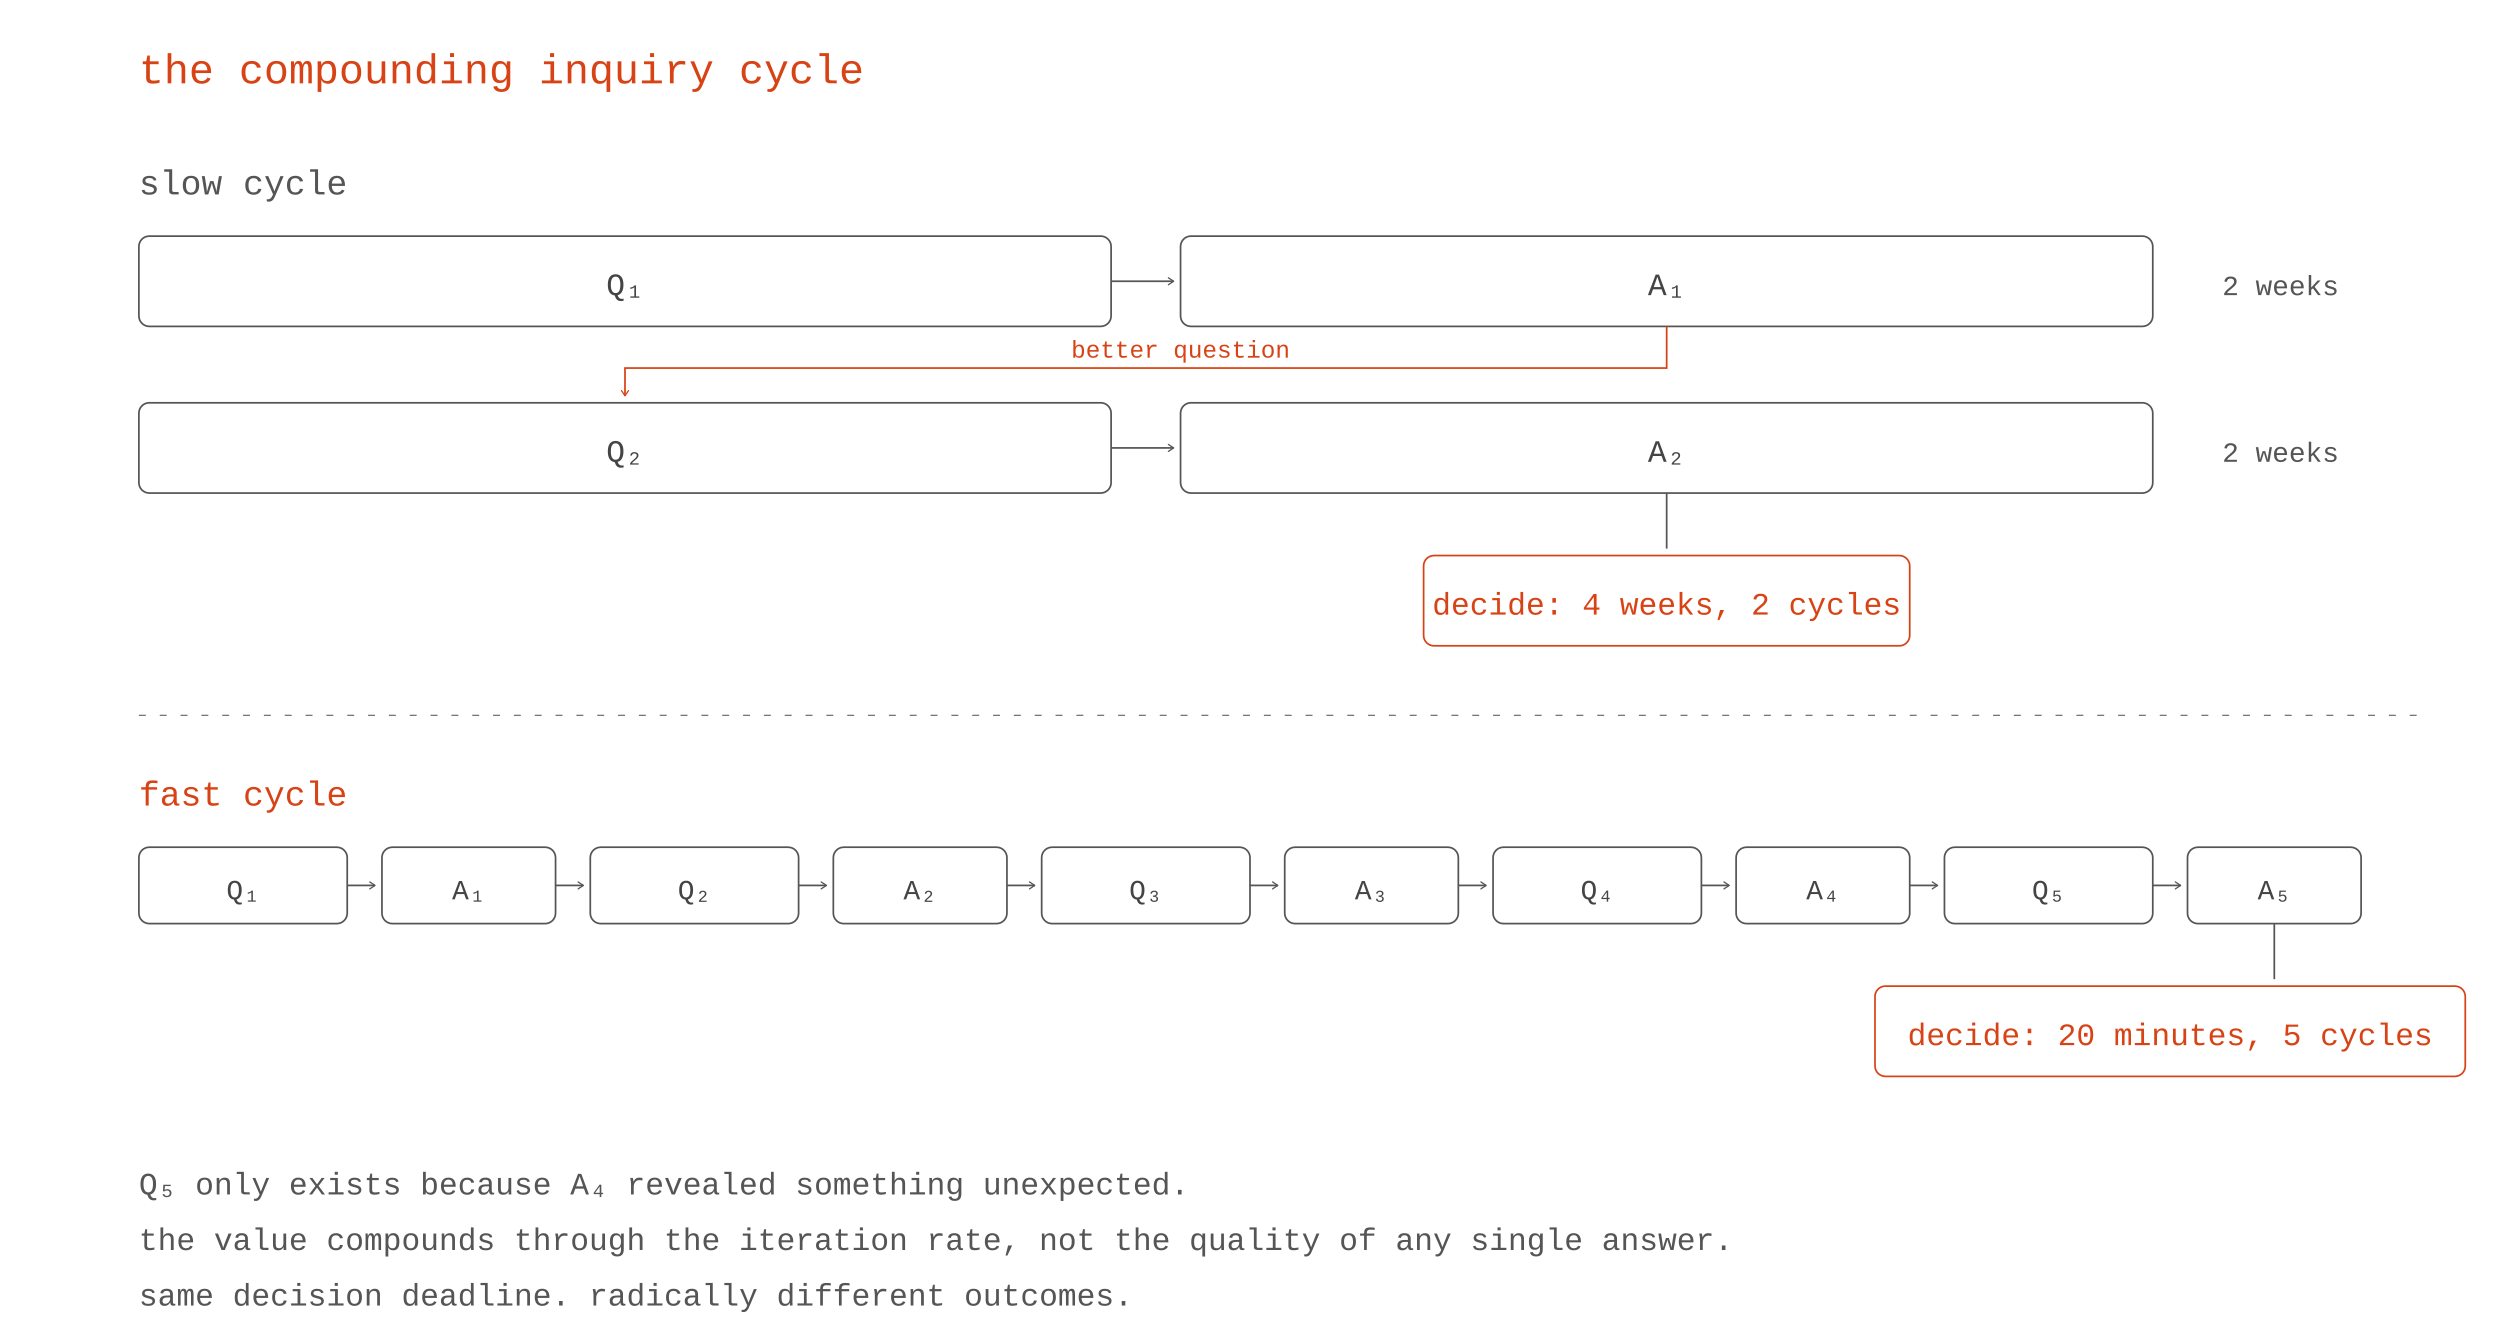
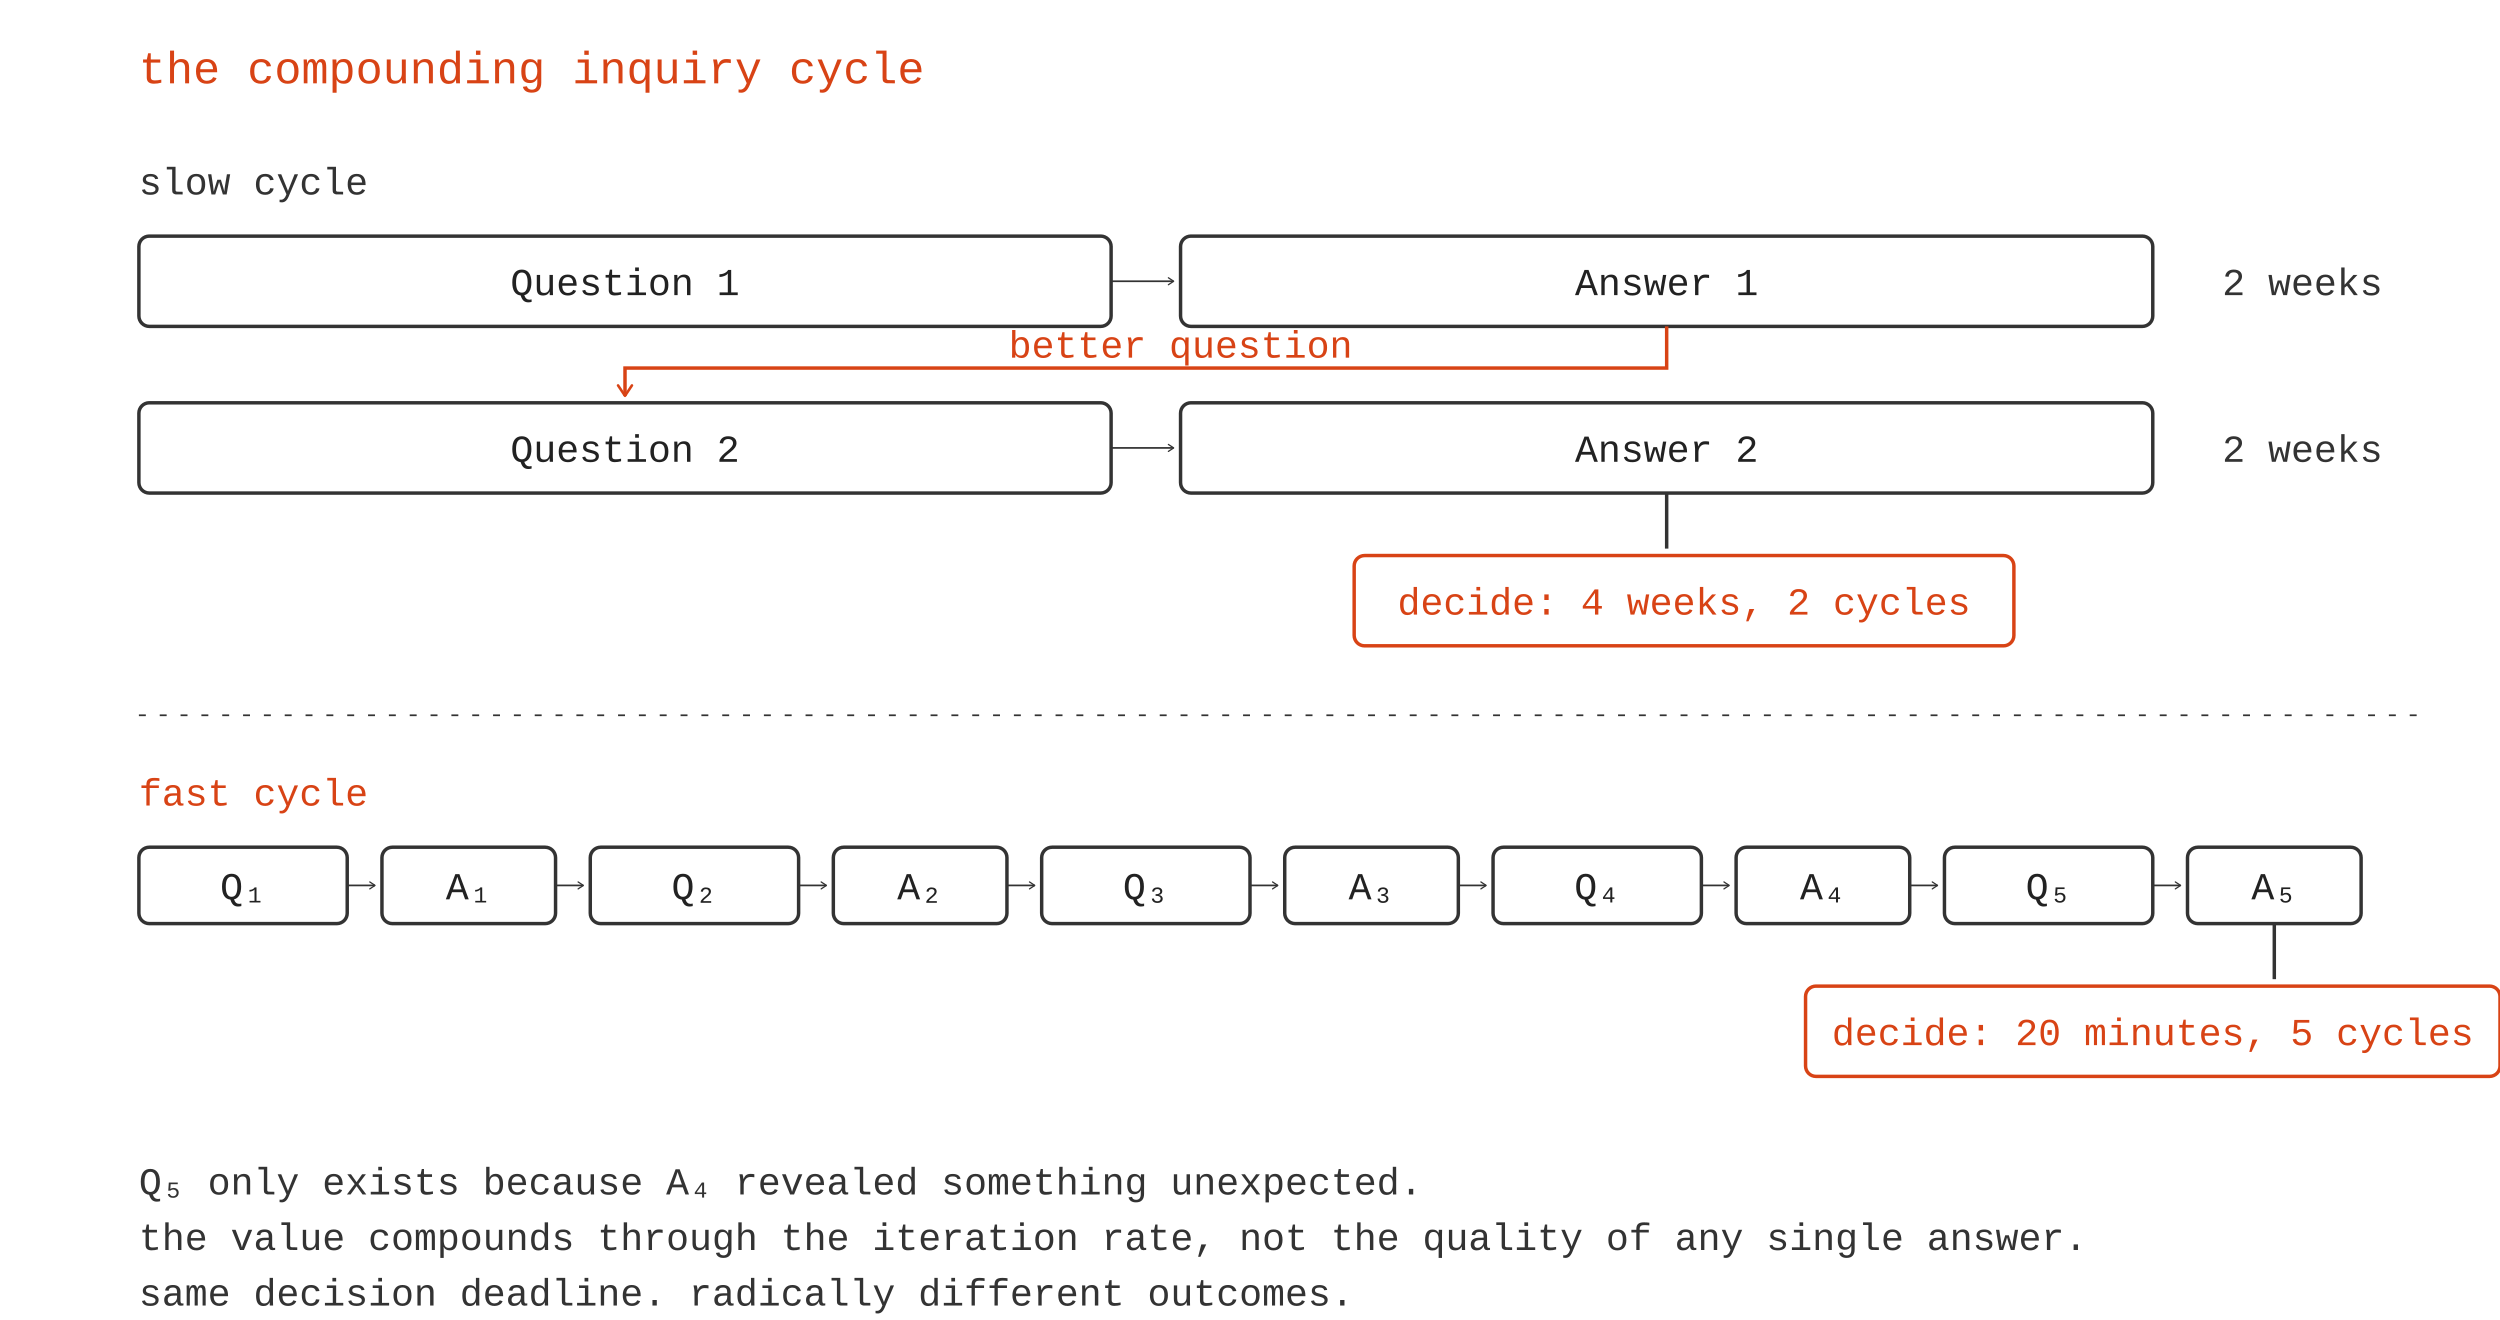
<svg xmlns="http://www.w3.org/2000/svg" viewBox="0 0 720 380" font-family="'Fira Code', 'Courier New', monospace">
  <defs>
    <marker id="arr" viewBox="0 0 10 10" refX="8" refY="5" markerWidth="5" markerHeight="5" orient="auto-start-reverse">
-       <path d="M2 1L8 5L2 9" fill="none" stroke="#555" stroke-width="1.5" stroke-linecap="round" stroke-linejoin="round" />
+       <path d="M2 1L8 5L2 9" fill="none" stroke="#333" stroke-width="1.5" stroke-linecap="round" stroke-linejoin="round" />
    </marker>
    <marker id="arr-o" viewBox="0 0 10 10" refX="8" refY="5" markerWidth="5" markerHeight="5" orient="auto-start-reverse">
      <path d="M2 1L8 5L2 9" fill="none" stroke="#d84315" stroke-width="1.5" stroke-linecap="round" stroke-linejoin="round" />
    </marker>
  </defs>
-   <text x="40" y="24" fill="#d84315" font-size="12" font-weight="500">the compounding inquiry cycle</text>
-   <text x="40" y="56" fill="#555" font-size="10" font-weight="500">slow cycle</text>
-   <rect x="40" y="68" width="280" height="26" rx="3" fill="none" stroke="#555" stroke-width="0.5" />
-   <text x="180" y="85" fill="#444" font-size="9" text-anchor="middle">Q₁</text>
-   <line x1="320" y1="81" x2="338" y2="81" stroke="#555" stroke-width="0.5" marker-end="url(#arr)" />
-   <rect x="340" y="68" width="280" height="26" rx="3" fill="none" stroke="#555" stroke-width="0.5" />
-   <text x="480" y="85" fill="#444" font-size="9" text-anchor="middle">A₁</text>
-   <text x="640" y="85" fill="#555" font-size="8">2 weeks</text>
-   <path d="M480 94 L480 106 L180 106 L180 114" fill="none" stroke="#d84315" stroke-width="0.5" marker-end="url(#arr-o)" />
-   <text x="340" y="103" fill="#d84315" font-size="7" text-anchor="middle">better question</text>
-   <rect x="40" y="116" width="280" height="26" rx="3" fill="none" stroke="#555" stroke-width="0.5" />
-   <text x="180" y="133" fill="#444" font-size="9" text-anchor="middle">Q₂</text>
-   <line x1="320" y1="129" x2="338" y2="129" stroke="#555" stroke-width="0.5" marker-end="url(#arr)" />
-   <rect x="340" y="116" width="280" height="26" rx="3" fill="none" stroke="#555" stroke-width="0.5" />
-   <text x="480" y="133" fill="#444" font-size="9" text-anchor="middle">A₂</text>
-   <text x="640" y="133" fill="#555" font-size="8">2 weeks</text>
-   <line x1="480" y1="142" x2="480" y2="158" stroke="#555" stroke-width="0.5" />
-   <rect x="410" y="160" width="140" height="26" rx="3" fill="none" stroke="#d84315" stroke-width="0.5" />
-   <text x="480" y="177" fill="#d84315" font-size="9" text-anchor="middle" font-weight="500">decide: 4 weeks, 2 cycles</text>
-   <line x1="40" y1="206" x2="700" y2="206" stroke="#555" stroke-width="0.3" stroke-dasharray="2 4" />
-   <text x="40" y="232" fill="#d84315" font-size="10" font-weight="500">fast cycle</text>
-   <rect x="40" y="244" width="60" height="22" rx="3" fill="none" stroke="#555" stroke-width="0.5" />
-   <text x="70" y="259" fill="#444" font-size="8" text-anchor="middle">Q₁</text>
-   <line x1="100" y1="255" x2="108" y2="255" stroke="#555" stroke-width="0.5" marker-end="url(#arr)" />
-   <rect x="110" y="244" width="50" height="22" rx="3" fill="none" stroke="#555" stroke-width="0.5" />
-   <text x="135" y="259" fill="#444" font-size="8" text-anchor="middle">A₁</text>
-   <line x1="160" y1="255" x2="168" y2="255" stroke="#555" stroke-width="0.5" marker-end="url(#arr)" />
-   <rect x="170" y="244" width="60" height="22" rx="3" fill="none" stroke="#555" stroke-width="0.5" />
-   <text x="200" y="259" fill="#444" font-size="8" text-anchor="middle">Q₂</text>
-   <line x1="230" y1="255" x2="238" y2="255" stroke="#555" stroke-width="0.5" marker-end="url(#arr)" />
-   <rect x="240" y="244" width="50" height="22" rx="3" fill="none" stroke="#555" stroke-width="0.5" />
-   <text x="265" y="259" fill="#444" font-size="8" text-anchor="middle">A₂</text>
-   <line x1="290" y1="255" x2="298" y2="255" stroke="#555" stroke-width="0.5" marker-end="url(#arr)" />
-   <rect x="300" y="244" width="60" height="22" rx="3" fill="none" stroke="#555" stroke-width="0.5" />
-   <text x="330" y="259" fill="#444" font-size="8" text-anchor="middle">Q₃</text>
-   <line x1="360" y1="255" x2="368" y2="255" stroke="#555" stroke-width="0.5" marker-end="url(#arr)" />
-   <rect x="370" y="244" width="50" height="22" rx="3" fill="none" stroke="#555" stroke-width="0.5" />
-   <text x="395" y="259" fill="#444" font-size="8" text-anchor="middle">A₃</text>
-   <line x1="420" y1="255" x2="428" y2="255" stroke="#555" stroke-width="0.5" marker-end="url(#arr)" />
-   <rect x="430" y="244" width="60" height="22" rx="3" fill="none" stroke="#555" stroke-width="0.5" />
-   <text x="460" y="259" fill="#444" font-size="8" text-anchor="middle">Q₄</text>
-   <line x1="490" y1="255" x2="498" y2="255" stroke="#555" stroke-width="0.5" marker-end="url(#arr)" />
-   <rect x="500" y="244" width="50" height="22" rx="3" fill="none" stroke="#555" stroke-width="0.5" />
-   <text x="525" y="259" fill="#444" font-size="8" text-anchor="middle">A₄</text>
-   <line x1="550" y1="255" x2="558" y2="255" stroke="#555" stroke-width="0.5" marker-end="url(#arr)" />
-   <rect x="560" y="244" width="60" height="22" rx="3" fill="none" stroke="#555" stroke-width="0.5" />
-   <text x="590" y="259" fill="#444" font-size="8" text-anchor="middle">Q₅</text>
-   <line x1="620" y1="255" x2="628" y2="255" stroke="#555" stroke-width="0.5" marker-end="url(#arr)" />
-   <rect x="630" y="244" width="50" height="22" rx="3" fill="none" stroke="#555" stroke-width="0.5" />
-   <text x="655" y="259" fill="#444" font-size="8" text-anchor="middle">A₅</text>
-   <line x1="655" y1="266" x2="655" y2="282" stroke="#555" stroke-width="0.5" />
-   <rect x="540" y="284" width="170" height="26" rx="3" fill="none" stroke="#d84315" stroke-width="0.5" />
-   <text x="625" y="301" fill="#d84315" font-size="9" text-anchor="middle" font-weight="500">decide: 20 minutes, 5 cycles</text>
-   <text x="40" y="344" fill="#555" font-size="9">Q₅ only exists because A₄ revealed something unexpected.</text>
-   <text x="40" y="360" fill="#555" font-size="9">the value compounds through the iteration rate, not the quality of any single answer.</text>
-   <text x="40" y="376" fill="#555" font-size="9">same decision deadline. radically different outcomes.</text>
+   <text x="40" y="24" fill="#d84315" font-size="13" font-weight="500">the compounding inquiry cycle</text>
+   <text x="40" y="56" fill="#333" font-size="11" font-weight="500">slow cycle</text>
+   <rect x="40" y="68" width="280" height="26" rx="3" fill="none" stroke="#333" stroke-width="1" />
+   <text x="180" y="85" fill="#222" font-size="11" text-anchor="middle">Question 1</text>
+   <line x1="320" y1="81" x2="338" y2="81" stroke="#333" stroke-width="0.5" marker-end="url(#arr)" />
+   <rect x="340" y="68" width="280" height="26" rx="3" fill="none" stroke="#333" stroke-width="1" />
+   <text x="480" y="85" fill="#222" font-size="11" text-anchor="middle">Answer 1</text>
+   <text x="640" y="85" fill="#333" font-size="11">2 weeks</text>
+   <path d="M480 94 L480 106 L180 106 L180 114" fill="none" stroke="#d84315" stroke-width="1" marker-end="url(#arr-o)" />
+   <text x="340" y="103" fill="#d84315" font-size="11" text-anchor="middle">better question</text>
+   <rect x="40" y="116" width="280" height="26" rx="3" fill="none" stroke="#333" stroke-width="1" />
+   <text x="180" y="133" fill="#222" font-size="11" text-anchor="middle">Question 2</text>
+   <line x1="320" y1="129" x2="338" y2="129" stroke="#333" stroke-width="0.5" marker-end="url(#arr)" />
+   <rect x="340" y="116" width="280" height="26" rx="3" fill="none" stroke="#333" stroke-width="1" />
+   <text x="480" y="133" fill="#222" font-size="11" text-anchor="middle">Answer 2</text>
+   <text x="640" y="133" fill="#333" font-size="11">2 weeks</text>
+   <line x1="480" y1="142" x2="480" y2="158" stroke="#333" stroke-width="1" />
+   <rect x="390" y="160" width="190" height="26" rx="3" fill="none" stroke="#d84315" stroke-width="1" />
+   <text x="485" y="177" fill="#d84315" font-size="11" text-anchor="middle" font-weight="500">decide: 4 weeks, 2 cycles</text>
+   <line x1="40" y1="206" x2="700" y2="206" stroke="#333" stroke-width="0.5" stroke-dasharray="2 4" />
+   <text x="40" y="232" fill="#d84315" font-size="11" font-weight="500">fast cycle</text>
+   <rect x="40" y="244" width="60" height="22" rx="3" fill="none" stroke="#333" stroke-width="1" />
+   <text x="70" y="259" fill="#222" font-size="11" text-anchor="middle">Q₁</text>
+   <line x1="100" y1="255" x2="108" y2="255" stroke="#333" stroke-width="0.5" marker-end="url(#arr)" />
+   <rect x="110" y="244" width="50" height="22" rx="3" fill="none" stroke="#333" stroke-width="1" />
+   <text x="135" y="259" fill="#222" font-size="11" text-anchor="middle">A₁</text>
+   <line x1="160" y1="255" x2="168" y2="255" stroke="#333" stroke-width="0.5" marker-end="url(#arr)" />
+   <rect x="170" y="244" width="60" height="22" rx="3" fill="none" stroke="#333" stroke-width="1" />
+   <text x="200" y="259" fill="#222" font-size="11" text-anchor="middle">Q₂</text>
+   <line x1="230" y1="255" x2="238" y2="255" stroke="#333" stroke-width="0.5" marker-end="url(#arr)" />
+   <rect x="240" y="244" width="50" height="22" rx="3" fill="none" stroke="#333" stroke-width="1" />
+   <text x="265" y="259" fill="#222" font-size="11" text-anchor="middle">A₂</text>
+   <line x1="290" y1="255" x2="298" y2="255" stroke="#333" stroke-width="0.5" marker-end="url(#arr)" />
+   <rect x="300" y="244" width="60" height="22" rx="3" fill="none" stroke="#333" stroke-width="1" />
+   <text x="330" y="259" fill="#222" font-size="11" text-anchor="middle">Q₃</text>
+   <line x1="360" y1="255" x2="368" y2="255" stroke="#333" stroke-width="0.5" marker-end="url(#arr)" />
+   <rect x="370" y="244" width="50" height="22" rx="3" fill="none" stroke="#333" stroke-width="1" />
+   <text x="395" y="259" fill="#222" font-size="11" text-anchor="middle">A₃</text>
+   <line x1="420" y1="255" x2="428" y2="255" stroke="#333" stroke-width="0.5" marker-end="url(#arr)" />
+   <rect x="430" y="244" width="60" height="22" rx="3" fill="none" stroke="#333" stroke-width="1" />
+   <text x="460" y="259" fill="#222" font-size="11" text-anchor="middle">Q₄</text>
+   <line x1="490" y1="255" x2="498" y2="255" stroke="#333" stroke-width="0.5" marker-end="url(#arr)" />
+   <rect x="500" y="244" width="50" height="22" rx="3" fill="none" stroke="#333" stroke-width="1" />
+   <text x="525" y="259" fill="#222" font-size="11" text-anchor="middle">A₄</text>
+   <line x1="550" y1="255" x2="558" y2="255" stroke="#333" stroke-width="0.5" marker-end="url(#arr)" />
+   <rect x="560" y="244" width="60" height="22" rx="3" fill="none" stroke="#333" stroke-width="1" />
+   <text x="590" y="259" fill="#222" font-size="11" text-anchor="middle">Q₅</text>
+   <line x1="620" y1="255" x2="628" y2="255" stroke="#333" stroke-width="0.5" marker-end="url(#arr)" />
+   <rect x="630" y="244" width="50" height="22" rx="3" fill="none" stroke="#333" stroke-width="1" />
+   <text x="655" y="259" fill="#222" font-size="11" text-anchor="middle">A₅</text>
+   <line x1="655" y1="266" x2="655" y2="282" stroke="#333" stroke-width="1" />
+   <rect x="520" y="284" width="200" height="26" rx="3" fill="none" stroke="#d84315" stroke-width="1" />
+   <text x="620" y="301" fill="#d84315" font-size="11" text-anchor="middle" font-weight="500">decide: 20 minutes, 5 cycles</text>
+   <text x="40" y="344" fill="#333" font-size="11">Q₅ only exists because A₄ revealed something unexpected.</text>
+   <text x="40" y="360" fill="#333" font-size="11">the value compounds through the iteration rate, not the quality of any single answer.</text>
+   <text x="40" y="376" fill="#333" font-size="11">same decision deadline. radically different outcomes.</text>
</svg>
